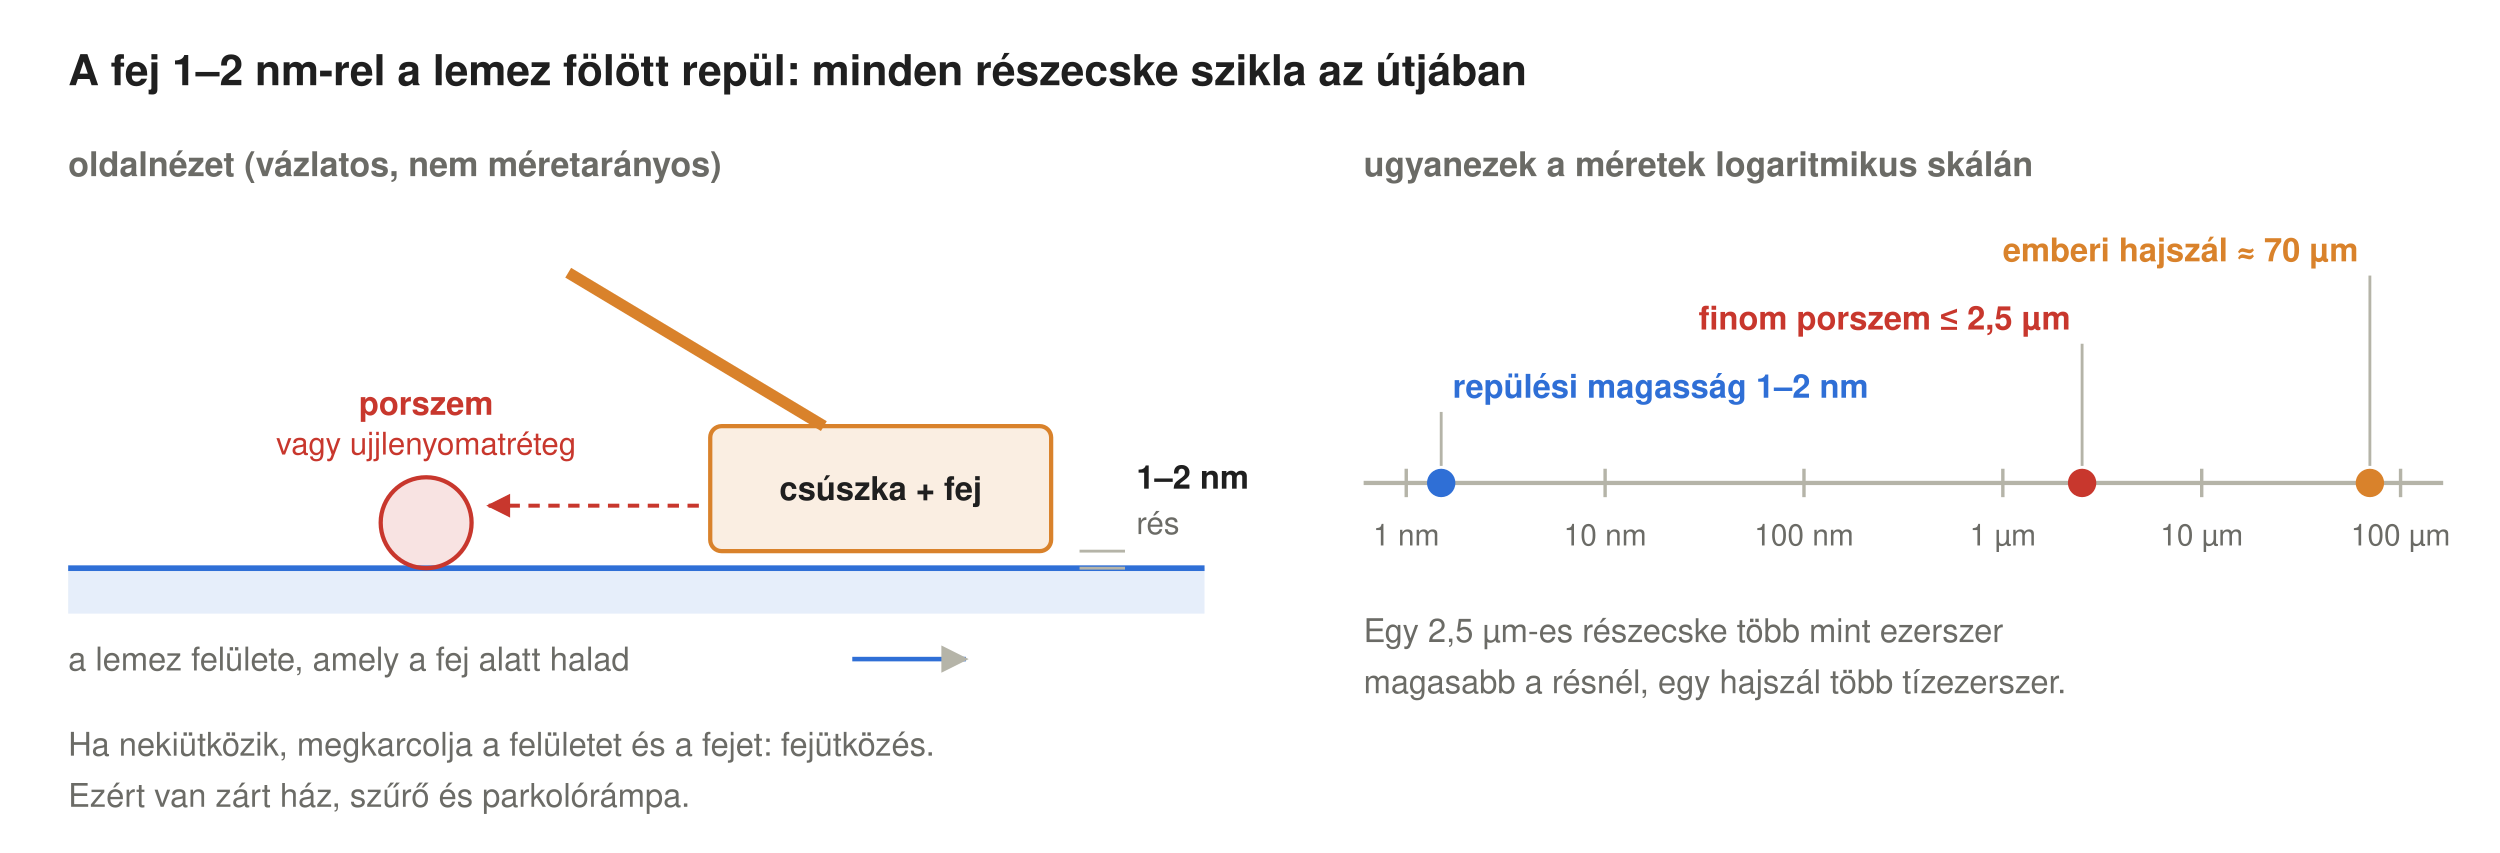
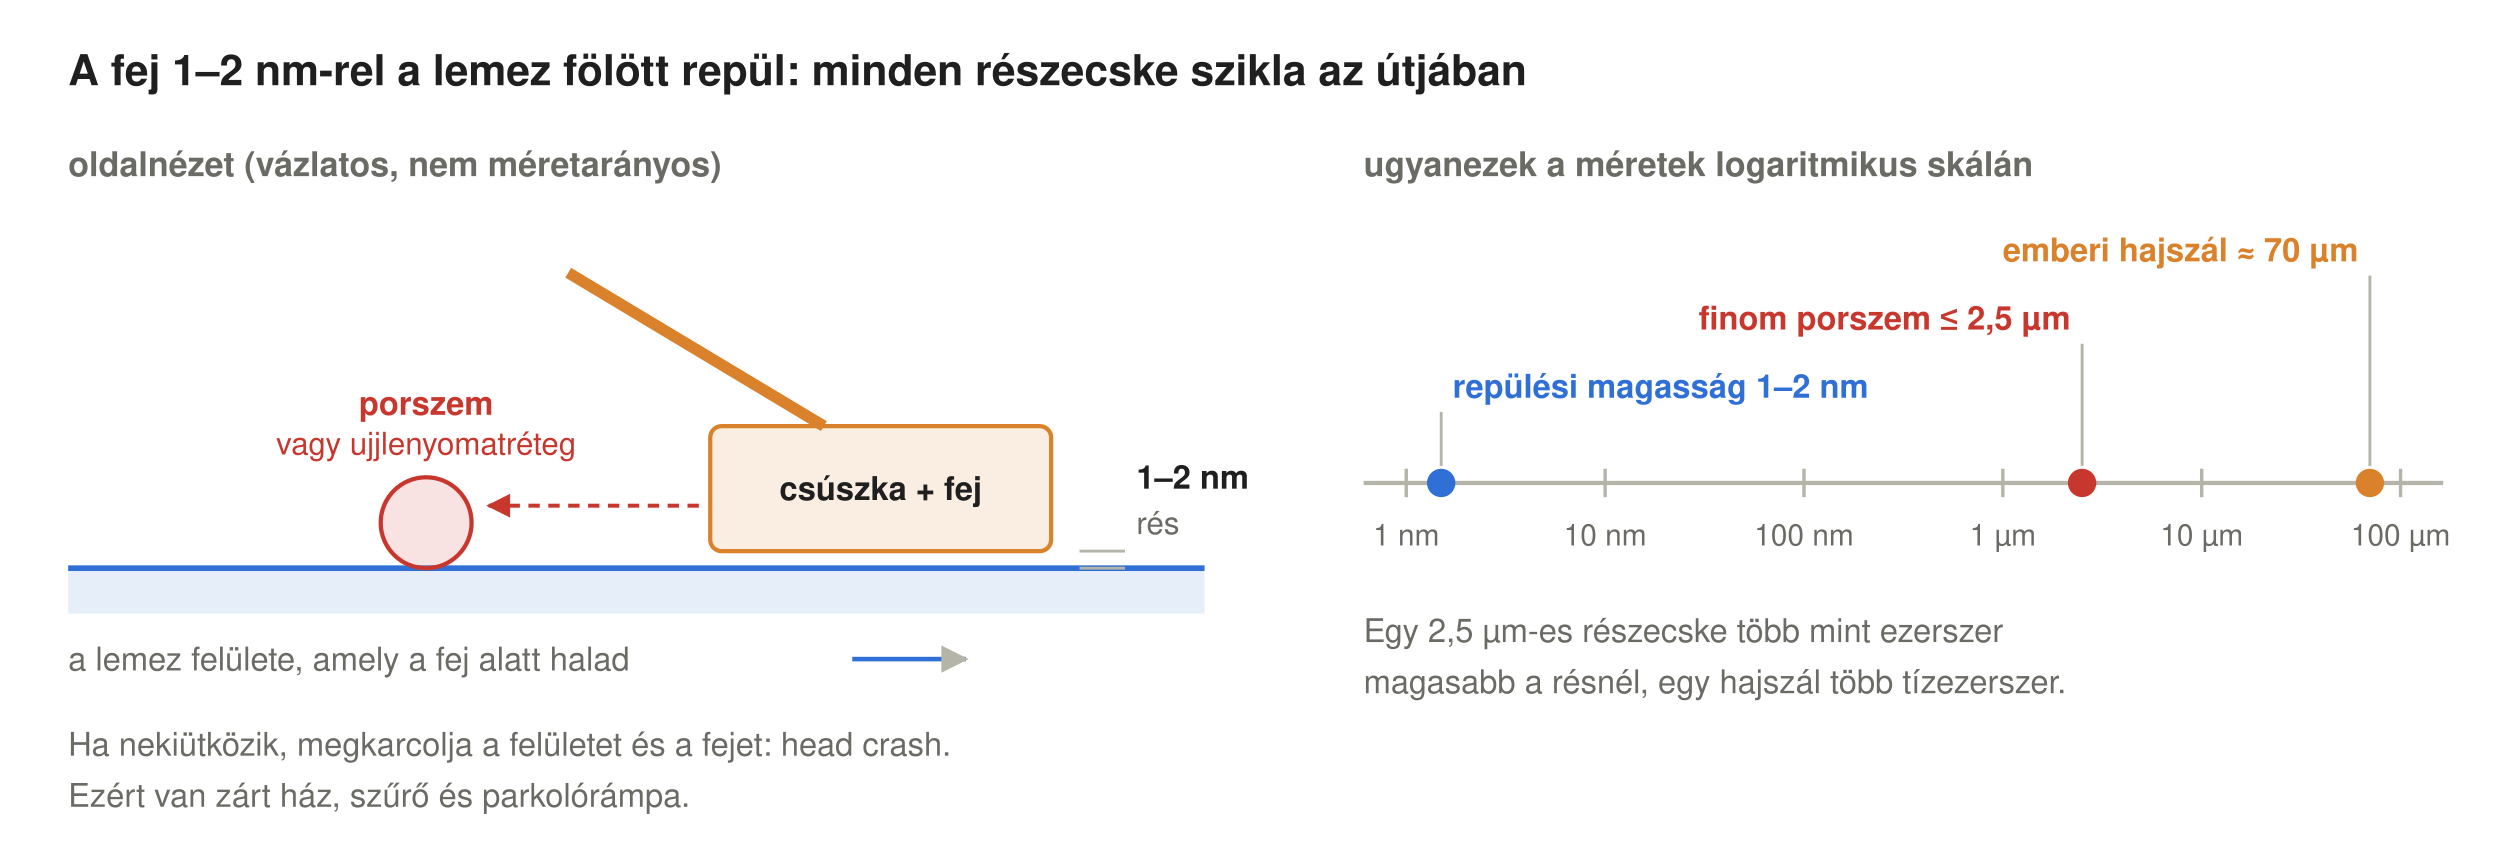
<svg xmlns="http://www.w3.org/2000/svg" viewBox="0 0 880 300" width="880" height="300" role="img" aria-label="A fej 1–2 nm-rel a lemez fölött repül: minden részecske szikla az útjában">
  <style>
  .ink{fill:#1f1f1f}.quiet{fill:#6b6b66}.edge{stroke:#b5b4a8}.edgef{fill:#b5b4a8}
  .grid{stroke:#e3e2da}.acc{stroke:#2f6fd6}.accf{fill:#2f6fd6;fill-opacity:.12}.acct{fill:#2f6fd6}
  .c2{fill:#d9822b}.c2s{stroke:#d9822b}.c2f{fill:#d9822b;fill-opacity:.14}.tint{fill:#f4f3ee}
  .bad{fill:#c8372d}.bads{stroke:#c8372d}.badf{fill:#c8372d;fill-opacity:.14}
  text{font-family:-apple-system,BlinkMacSystemFont,'Segoe UI',Helvetica,Arial,sans-serif}
  @media (prefers-color-scheme: dark){
    .ink{fill:#e8e8e3}.quiet{fill:#a3a39c}.edge{stroke:#6f6e66}.edgef{fill:#6f6e66}
    .grid{stroke:#3a3a35}.acc{stroke:#5b93ef}.accf{fill:#5b93ef;fill-opacity:.18}.acct{fill:#7aa9f5}
    .c2{fill:#eb9a4b}.c2s{stroke:#eb9a4b}.c2f{fill:#eb9a4b;fill-opacity:.2}.tint{fill:#22221f}
    .bad{fill:#ff7b70}.bads{stroke:#ff7b70}.badf{fill:#ff7b70;fill-opacity:.2}
  }
</style>
  <text x="24" y="30" font-size="15" font-weight="600" class="ink" text-anchor="start">A fej 1–2 nm-rel a lemez fölött repül: minden részecske szikla az útjában</text>
  <marker id="a11" viewBox="0 0 10 10" refX="9" refY="5" markerWidth="6" markerHeight="6" orient="auto-start-reverse">
    <path d="M0 0L10 5L0 10z" class="edgef" />
  </marker>
  <marker id="a11b" viewBox="0 0 10 10" refX="9" refY="5" markerWidth="6" markerHeight="6" orient="auto-start-reverse">
    <path d="M0 0L10 5L0 10z" class="bad" />
  </marker>
  <text x="24" y="62" font-size="12" font-weight="600" class="quiet" text-anchor="start">oldalnézet (vázlatos, nem méretarányos)</text>
  <rect x="24" y="200" width="400" height="16" class="accf" />
  <path d="M24 200H424" fill="none" class="acc" stroke-width="2" />
  <text x="24" y="236" font-size="11.5" font-weight="400" class="quiet" text-anchor="start">a lemez felülete, amely a fej alatt halad</text>
  <path d="M300 232H340" fill="none" class="acc" stroke-width="1.6" marker-end="url(#a11)" />
  <path d="M200 96L290 150" fill="none" class="c2s" stroke-width="4" />
  <rect x="250" y="150" width="120" height="44" rx="4" class="c2f" />
  <rect x="250" y="150" width="120" height="44" rx="4" fill="none" class="c2s" stroke-width="1.5" />
  <text x="310" y="176" font-size="11.5" font-weight="600" class="ink" text-anchor="middle">csúszka + fej</text>
  <path d="M380 194H396" fill="none" class="edge" stroke-width="1" />
  <path d="M380 200H396" fill="none" class="edge" stroke-width="1" />
  <text x="400" y="172" font-size="11.5" font-weight="600" class="ink" text-anchor="start">1–2 nm</text>
  <text x="400" y="188" font-size="11" font-weight="400" class="quiet" text-anchor="start">rés</text>
  <circle cx="150" cy="184" r="16" class="badf" />
  <circle cx="150" cy="184" r="16" fill="none" class="bads" stroke-width="1.5" />
  <text x="150" y="146" font-size="11.5" font-weight="600" class="bad" text-anchor="middle">porszem</text>
  <text x="150" y="160" font-size="11" font-weight="400" class="bad" text-anchor="middle">vagy ujjlenyomatréteg</text>
  <path d="M246 178H172" fill="none" class="bads" stroke-width="1.4" marker-end="url(#a11b)" stroke-dasharray="4 3" />
-   <text x="24" y="266" font-size="11.5" font-weight="400" class="quiet" text-anchor="start">Ha nekiütközik, megkarcolja a felületet és a fejet: fejütközés.</text>
+   <text x="24" y="266" font-size="11.5" font-weight="400" class="quiet" text-anchor="start">Ha nekiütközik, megkarcolja a felületet és a fejet: head crash.</text>
  <text x="24" y="284" font-size="11.5" font-weight="400" class="quiet" text-anchor="start">Ezért van zárt ház, szűrő és parkolórámpa.</text>
  <text x="480" y="62" font-size="12" font-weight="600" class="quiet" text-anchor="start">ugyanezek a méretek logaritmikus skálán</text>
  <path d="M480 170H860" fill="none" class="edge" stroke-width="1.5" />
  <path d="M495.0 165V175" fill="none" class="edge" stroke-width="1.2" />
  <text x="495.0" y="192" font-size="10.5" font-weight="400" class="quiet" text-anchor="middle">1 nm</text>
  <path d="M565.0 165V175" fill="none" class="edge" stroke-width="1.2" />
  <text x="565.0" y="192" font-size="10.5" font-weight="400" class="quiet" text-anchor="middle">10 nm</text>
  <path d="M635.0 165V175" fill="none" class="edge" stroke-width="1.2" />
  <text x="635.0" y="192" font-size="10.5" font-weight="400" class="quiet" text-anchor="middle">100 nm</text>
  <path d="M705.0 165V175" fill="none" class="edge" stroke-width="1.2" />
  <text x="705.0" y="192" font-size="10.5" font-weight="400" class="quiet" text-anchor="middle">1 µm</text>
  <path d="M775.0 165V175" fill="none" class="edge" stroke-width="1.2" />
  <text x="775.0" y="192" font-size="10.5" font-weight="400" class="quiet" text-anchor="middle">10 µm</text>
  <path d="M845.0 165V175" fill="none" class="edge" stroke-width="1.2" />
  <text x="845.0" y="192" font-size="10.5" font-weight="400" class="quiet" text-anchor="middle">100 µm</text>
  <circle cx="507.3" cy="170" r="5" class="acct" />
  <path d="M507.3 164V145" fill="none" class="edge" stroke-width="1" />
  <text x="511.326" y="140" font-size="11.5" font-weight="600" class="acct" text-anchor="start">repülési magasság 1–2 nm</text>
  <circle cx="732.9" cy="170" r="5" class="bad" />
  <path d="M732.9 164V121" fill="none" class="edge" stroke-width="1" />
  <text x="728.856" y="116" font-size="11.5" font-weight="600" class="bad" text-anchor="end">finom porszem ≤ 2,5 µm</text>
  <circle cx="834.2" cy="170" r="5" class="c2" />
  <path d="M834.2 164V97" fill="none" class="edge" stroke-width="1" />
  <text x="830.157" y="92" font-size="11.5" font-weight="600" class="c2" text-anchor="end">emberi hajszál ≈ 70 µm</text>
  <text x="480" y="226" font-size="11.5" font-weight="400" class="quiet" text-anchor="start">Egy 2,5 µm-es részecske több mint ezerszer</text>
  <text x="480" y="244" font-size="11.5" font-weight="400" class="quiet" text-anchor="start">magasabb a résnél, egy hajszál több tízezerszer.</text>
</svg>
